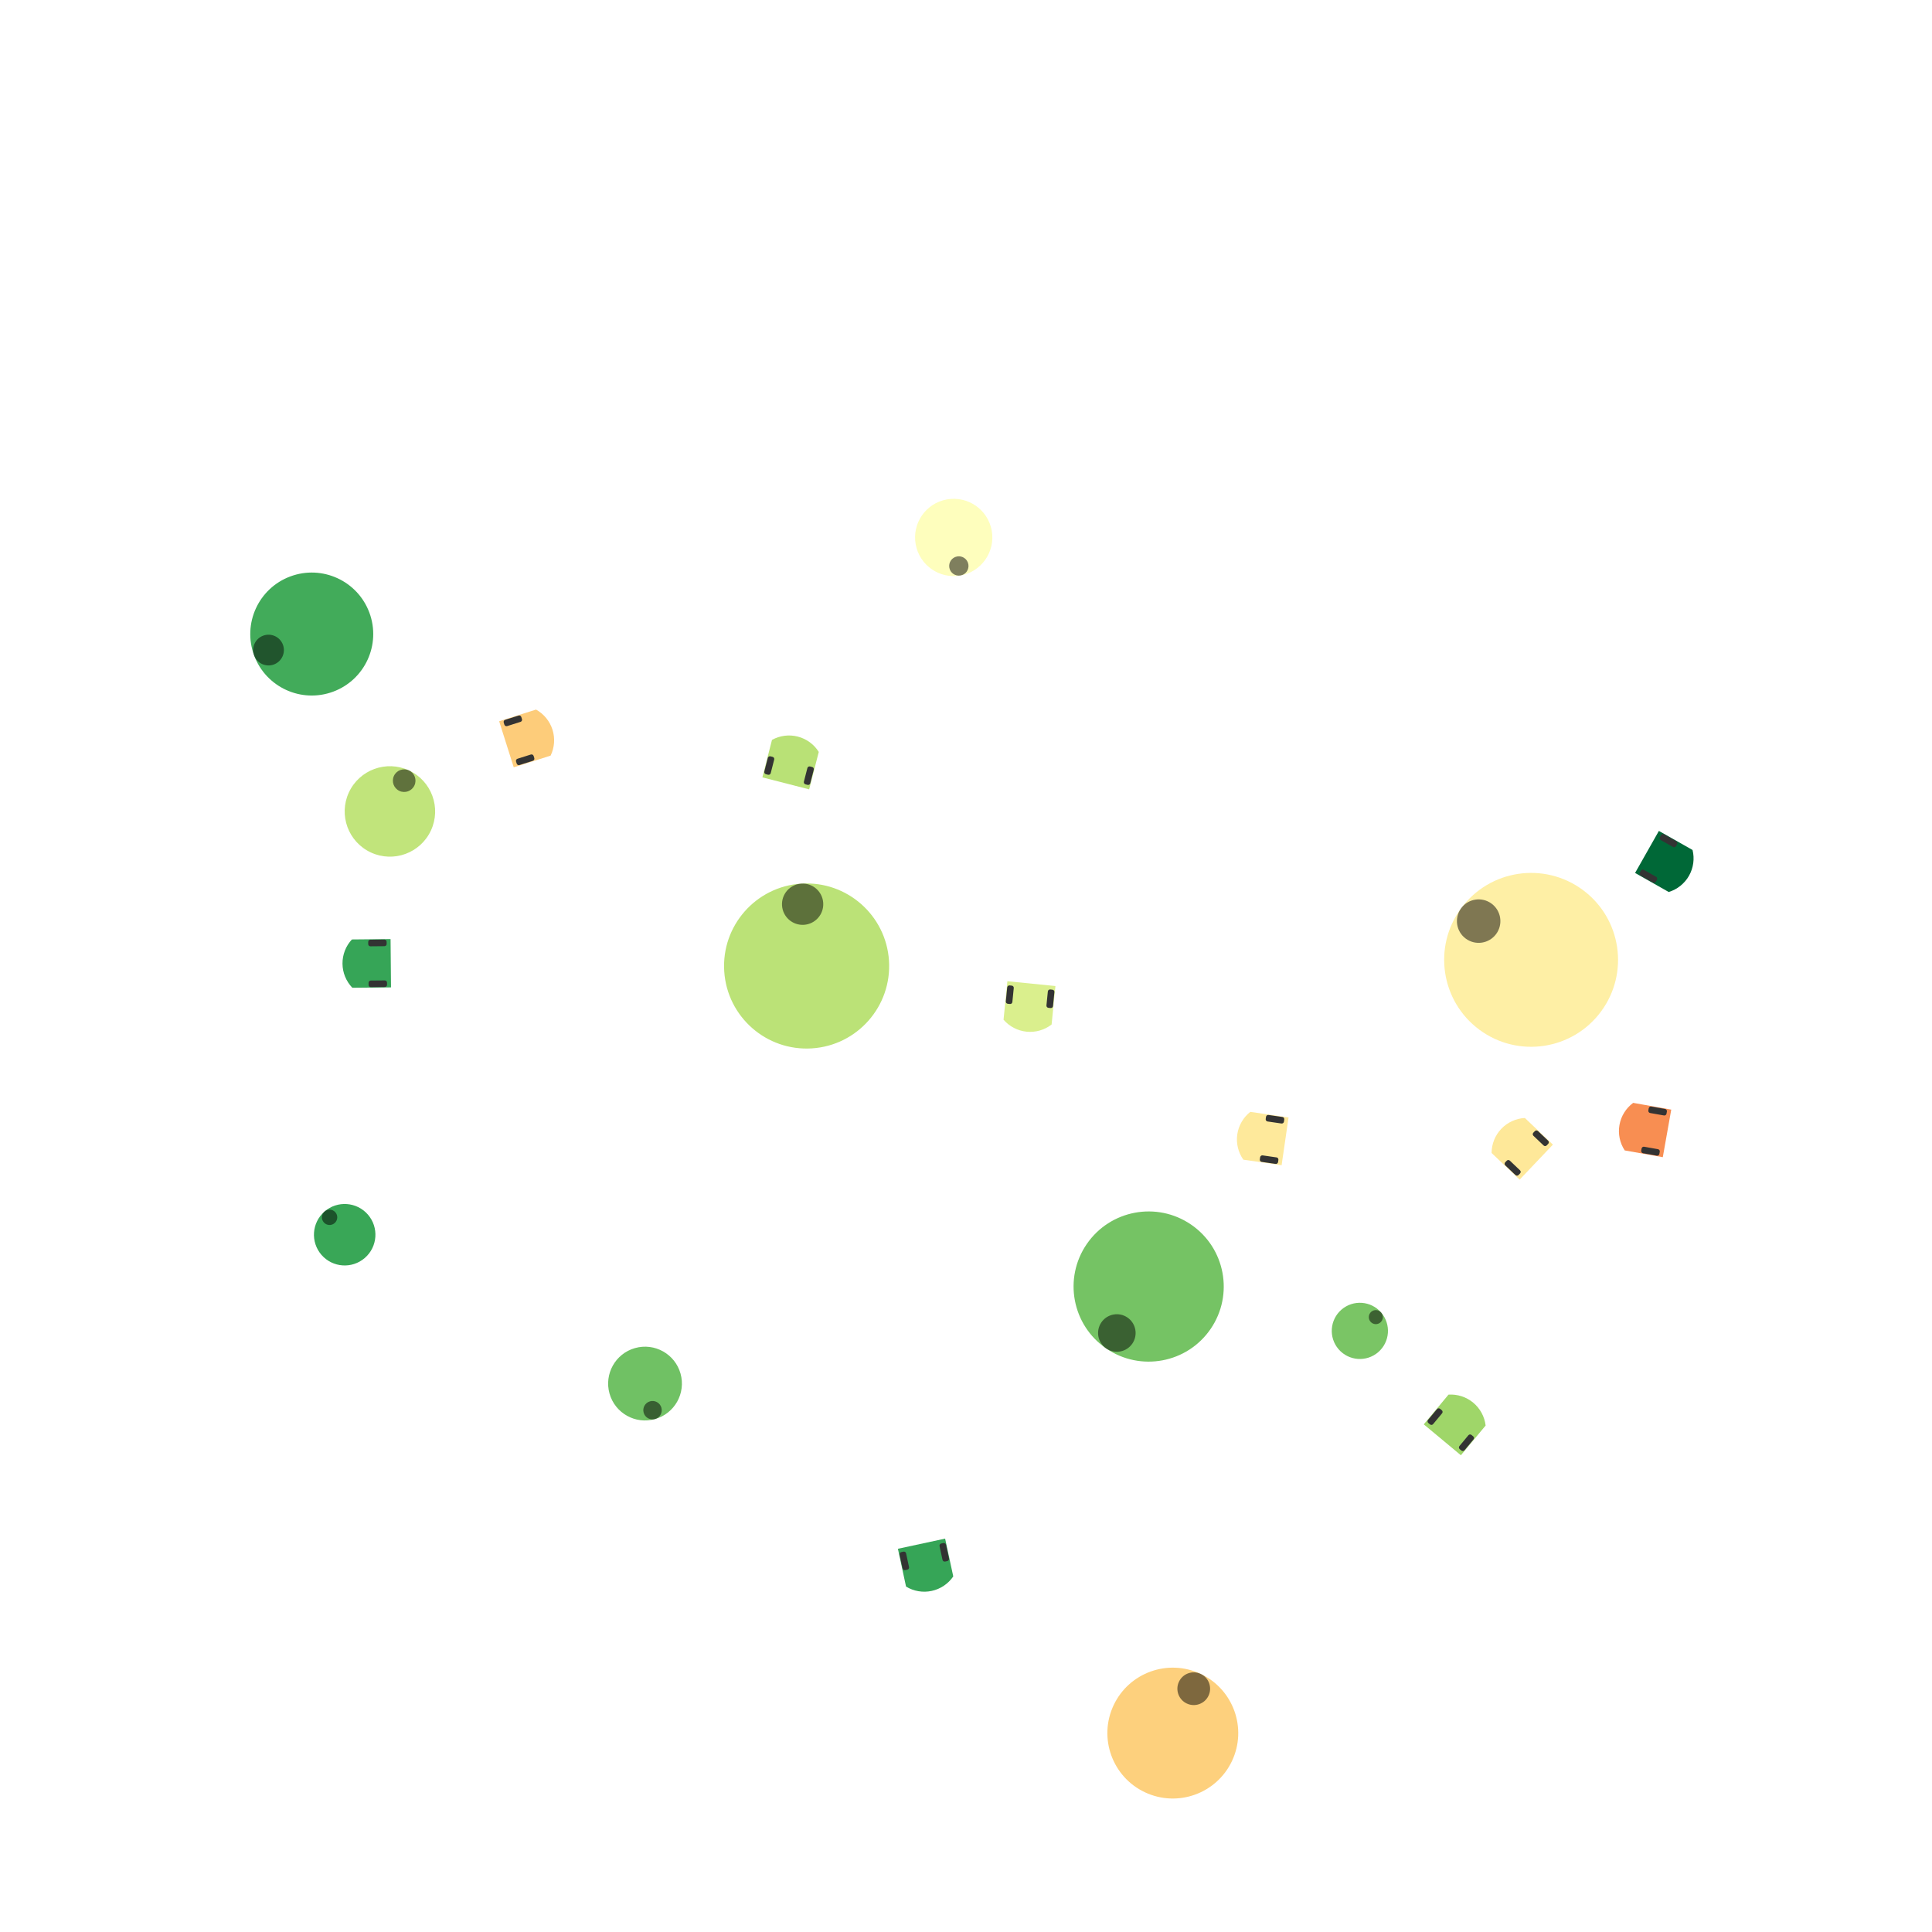
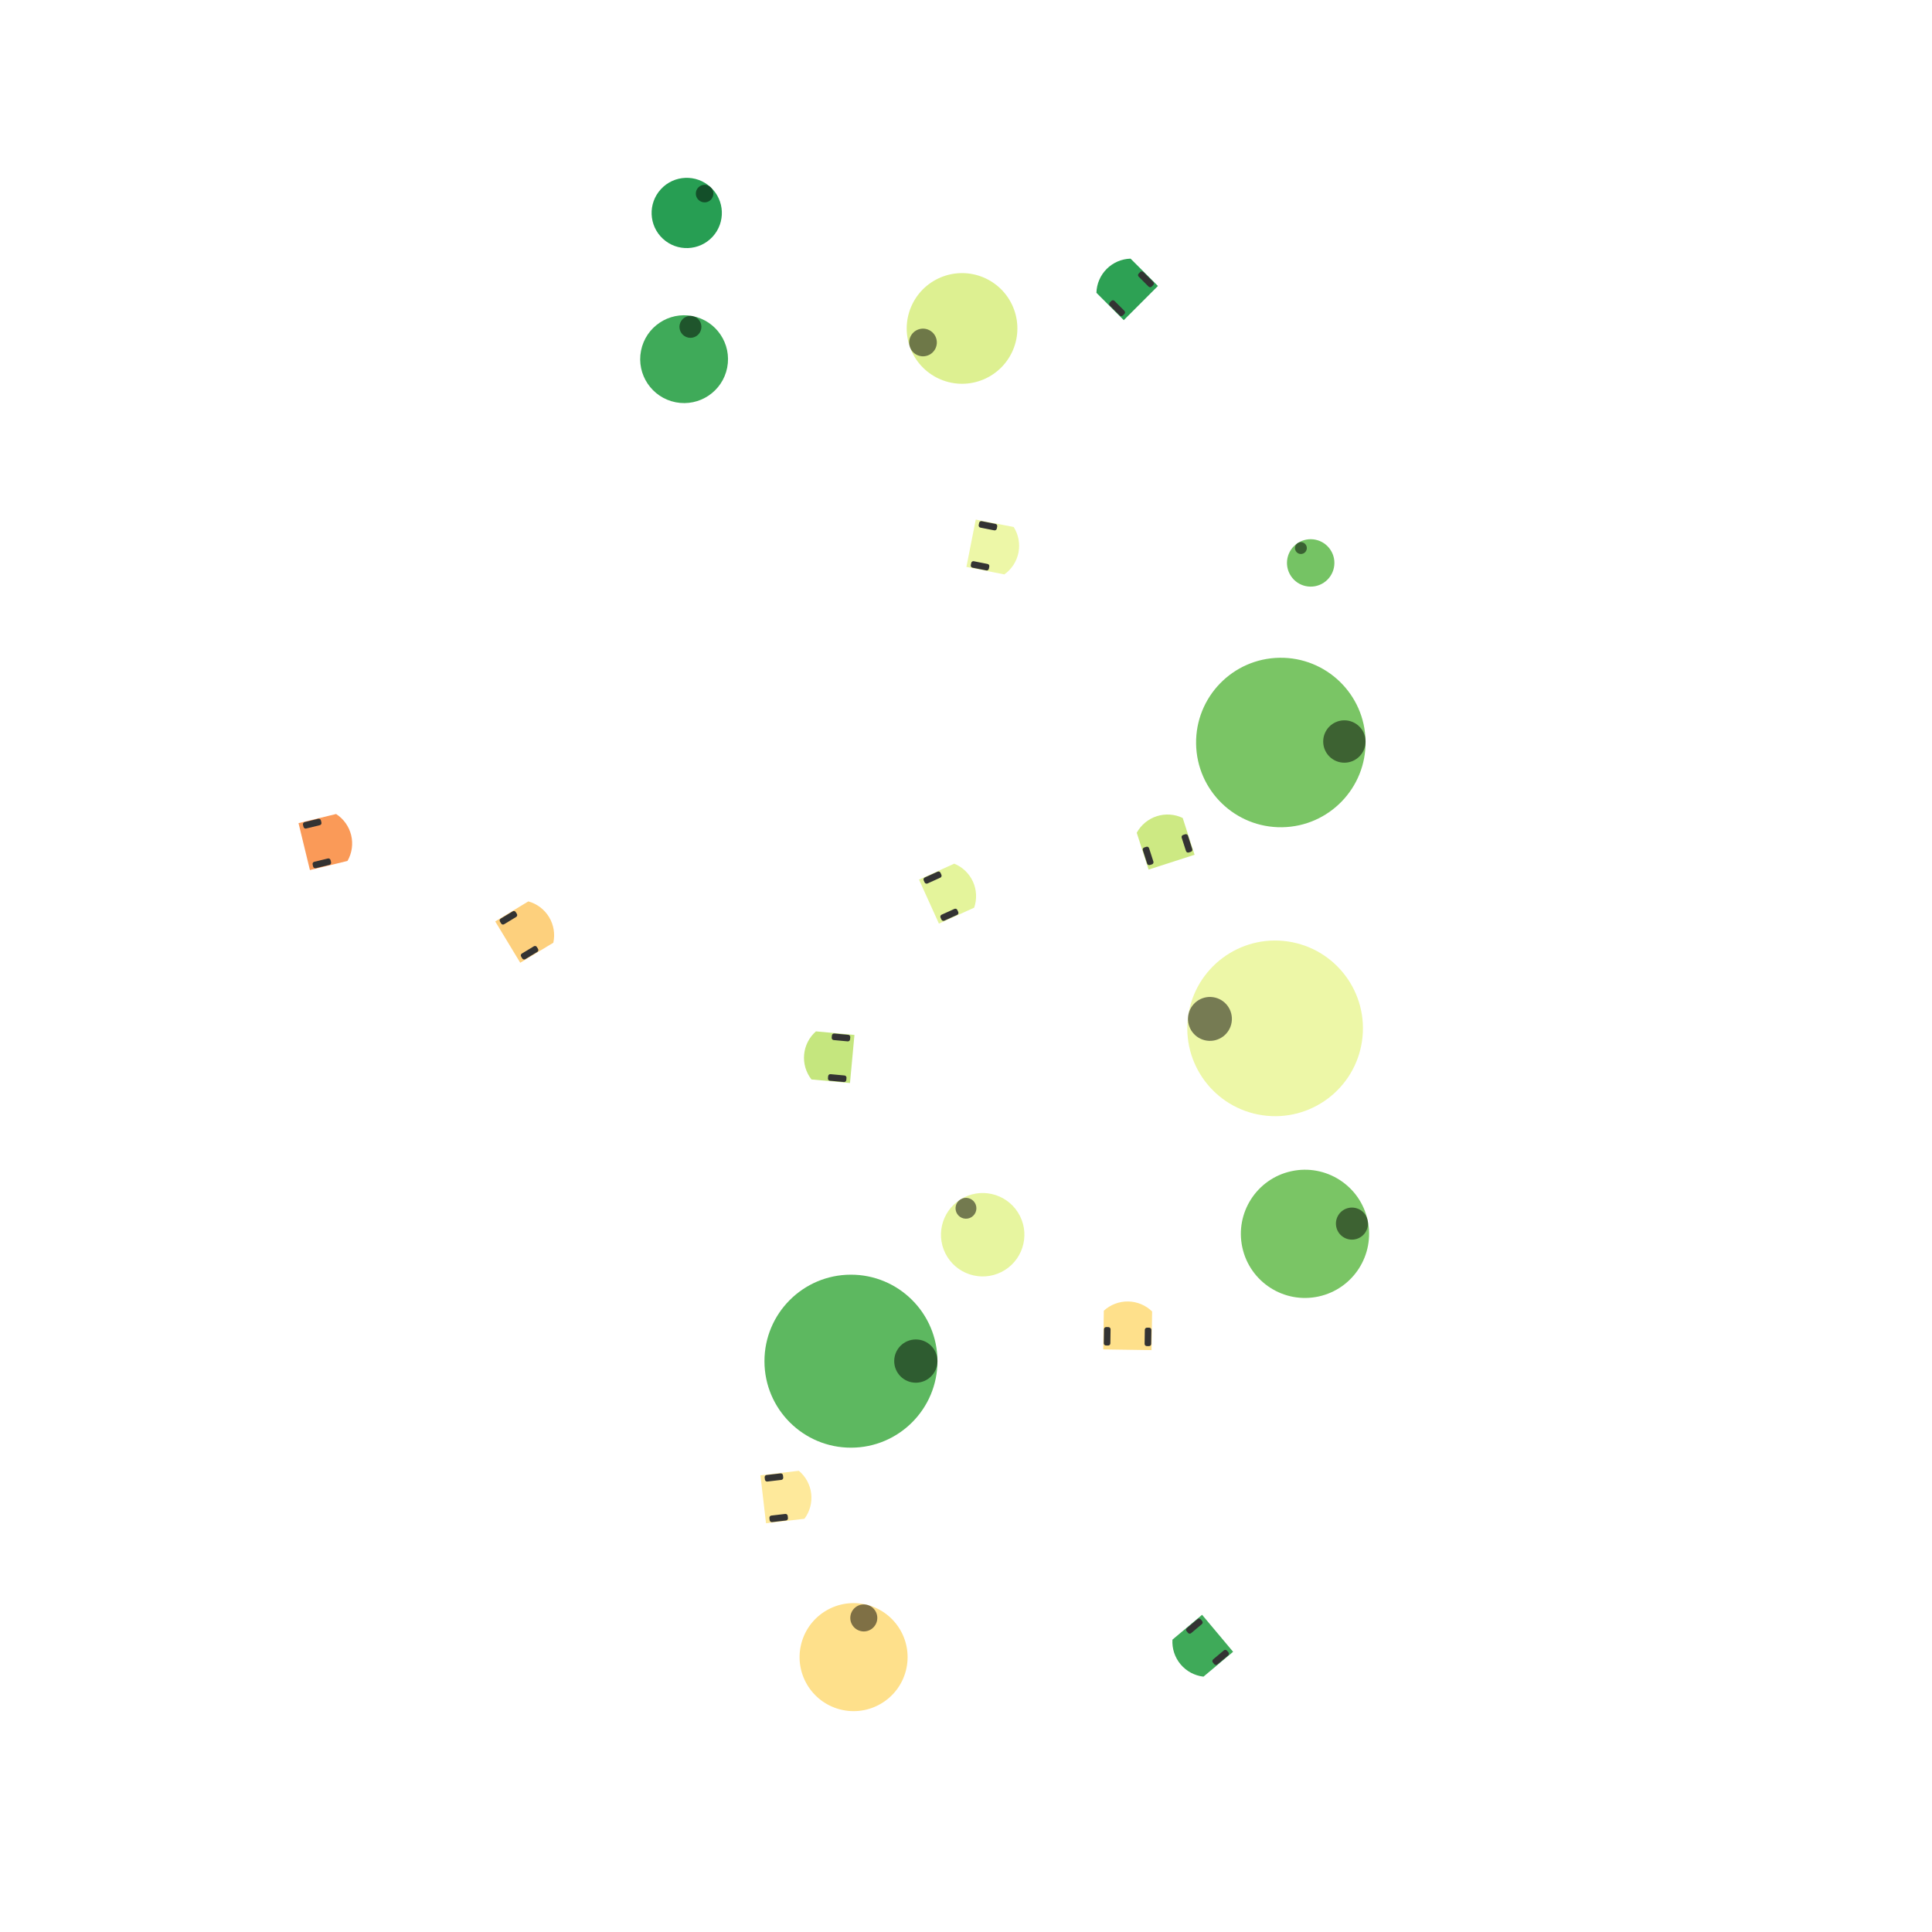
<svg xmlns="http://www.w3.org/2000/svg" xmlns:xlink="http://www.w3.org/1999/xlink" id="svg" version="1.1" width="300" height="300" viewBox="-2.2 -2.2 4.4 4.4">
  <defs>
    <g id="agent" r="1">
      <circle class="body" cx="0" cy="0" r="1" />
      <circle opacity="0.5" fill="black" cx="0.75" cy="0" r="0.25" />
    </g>
    <g id="thymio" transform="rotate(90) scale(0.125)">
      <path class="body" stroke="none" d="M -5.5 -5.806 L -5.5 3 L 5.5 3 L 5.5     -5.809 A 8 8 0 0 0 0 -8 A 8 8 0 0 0 -5.5 -5.806 z " />
      <rect style="fill:#333333;stroke:none" width="1.5" height="4.2" x="-5.4" y="-2.1" rx="0.5" />
      <rect style="fill:#333333;stroke:none" id="rect441" width="1.5" height="4.2" x="3.9" y="-2.1" rx="0.5" />
    </g>
    <g id="wheelchair" transform="scale(0.02) rotate(180) translate(-55,-173)">
      <path stroke="none" style="fill:#c8beb7" d="m 48.061,189.832 h -38.89 v -33.33 h 38.89 z" />
      <path stroke="none" style="fill:#080808;" d="m 81.383,148.527 v -4.117 -4.215 H 53.611 v 8.332 z" />
      <path stroke="none" style="fill:#080808;" d="m 81.383,204.067 v -4.117 -4.215 H 53.611 v 8.332 z" />
      <path stroke="none" class="body" d="m 92.497,199.914 h -50 v -55.56 h 50 z" />
      <path stroke="none" style="fill:#917c6f" d="m 92.497,199.913 v -2.771 -52.787 h -5.559 v 55.559 z" />
    </g>
    <g id="human" transform="scale(0.02) rotate(180) translate(-50,-175)">
      <g class="body" stroke="none">
        <ellipse cx="54.379" cy="172.973" rx="19.763" ry="43.397" />
        <ellipse cx="40.156" cy="134.798" rx="23.189" ry="6.962" />
        <ellipse cx="40.156" cy="211.149" rx="23.189" ry="6.962" />
      </g>
      <ellipse style="fill:#1a1a1a;opacity:0.5" cx="54.379" cy="172.901" rx="16.288" ry="16.635" />
    </g>
  </defs>
  <style>


/*svg{
  style=stroke-width: 0px;
}
*/
circle.obstacle{
  fill: gray; 
  stroke:none;
}
polyline.wall{
  stroke:black;
  stroke-width:0.01;
}

.shape {
  fill: none;
  stroke: black;
  stroke-width: 0.01;
  stroke-dasharray: 0.01;
}

.thymio {
  fill: #e6e6e6;
}

.human {
  fill: #666666;
}

.agent {
  fill: gray;
}

.wheelchair {
  fill: #483e37;
}

/*.body {
    all: inherit;
}
*/





svg {
   background-color: snow;
}

.grid {
  stroke: ;
  stroke-width: ;
}

</style>
  <g id="world" transform="scale(1, -1)">
-     <g id="19" class="agent" style="fill:#fdd07d" transform="translate(0.471, -1.747) rotate(-295.252)">
-       <use xlink:href="#agent" transform="scale(0.149, 0.149)" />
+     <g id="19" class="agent" style="fill:#fee08b" transform="translate(-0.256, -1.574) rotate(75.404)">
+       <use xlink:href="#agent" transform="scale(0.123, 0.123)" />
    </g>
-     <g id="3" class="thymio" style="fill:#36a557" transform="translate(-0.095, -1.345) rotate(-77.847)">
+     <g id="3" class="thymio" style="fill:#3faa59" transform="translate(0.55, -1.539) rotate(-140.004)">
      <use xlink:href="#thymio" transform="scale(0.08, 0.08)" />
    </g>
-     <g id="4" class="thymio" style="fill:#9fd669" transform="translate(1.104, -1.056) rotate(50.229)">
+     <g id="0" class="thymio" style="fill:#fee99b" transform="translate(-0.432, -1.211) rotate(6.65)">
      <use xlink:href="#thymio" transform="scale(0.08, 0.08)" />
    </g>
-     <g id="15" class="agent" style="fill:#70c164" transform="translate(-0.731, -0.951) rotate(-74.251)">
-       <use xlink:href="#agent" transform="scale(0.084, 0.084)" />
+     <g id="11" class="agent" style="fill:#5db860" transform="translate(-0.262, -0.9) rotate(0.09)">
+       <use xlink:href="#agent" transform="scale(0.197, 0.197)" />
    </g>
-     <g id="12" class="agent" style="fill:#7ac565" transform="translate(0.897, -0.831) rotate(40.783)">
-       <use xlink:href="#agent" transform="scale(0.064, 0.064)" />
-     </g>
-     <g id="11" class="agent" style="fill:#75c364" transform="translate(0.416, -0.73) rotate(-124.399)">
-       <use xlink:href="#agent" transform="scale(0.171, 0.171)" />
-     </g>
-     <g id="17" class="agent" style="fill:#39a757" transform="translate(-1.415, -0.612) rotate(130.953)">
-       <use xlink:href="#agent" transform="scale(0.07, 0.07)" />
-     </g>
-     <g id="2" class="thymio" style="fill:#fee899" transform="translate(1.277, -0.426) rotate(136.456)">
+     <g id="7" class="thymio" style="fill:#fee08b" transform="translate(0.368, -0.844) rotate(89.158)">
      <use xlink:href="#thymio" transform="scale(0.08, 0.08)" />
    </g>
-     <g id="1" class="thymio" style="fill:#fee99b" transform="translate(0.697, -0.395) rotate(171.733)">
+     <g id="15" class="agent" style="fill:#e7f59f" transform="translate(0.038, -0.612) rotate(122.292)">
+       <use xlink:href="#agent" transform="scale(0.095, 0.095)" />
+     </g>
+     <g id="12" class="agent" style="fill:#7ac565" transform="translate(0.772, -0.61) rotate(12.299)">
+       <use xlink:href="#agent" transform="scale(0.146, 0.146)" />
+     </g>
+     <g id="9" class="thymio" style="fill:#c5e67e" transform="translate(-0.289, -0.209) rotate(174.709)">
      <use xlink:href="#thymio" transform="scale(0.08, 0.08)" />
    </g>
-     <g id="8" class="thymio" style="fill:#f88e52" transform="translate(1.567, -0.376) rotate(169.937)">
+     <g id="17" class="agent" style="fill:#edf7a7" transform="translate(0.704, -0.142) rotate(171.756)">
+       <use xlink:href="#agent" transform="scale(0.2, 0.2)" />
+     </g>
+     <g id="1" class="thymio" style="fill:#fdd07d" transform="translate(-1.018, 0.07) rotate(31.168)">
      <use xlink:href="#thymio" transform="scale(0.08, 0.08)" />
    </g>
-     <g id="7" class="thymio" style="fill:#daef8d" transform="translate(0.146, -0.07) rotate(-95.703)">
+     <g id="8" class="thymio" style="fill:#e4f49b" transform="translate(-0.057, 0.159) rotate(24.352)">
      <use xlink:href="#thymio" transform="scale(0.08, 0.08)" />
    </g>
-     <g id="18" class="agent" style="fill:#bbe277" transform="translate(-0.363, -0.0) rotate(93.687)">
-       <use xlink:href="#agent" transform="scale(0.188, 0.188)" />
-     </g>
-     <g id="5" class="thymio" style="fill:#36a557" transform="translate(-1.34, 0.006) rotate(-179.47)">
+     <g id="6" class="thymio" style="fill:#cde983" transform="translate(0.459, 0.265) rotate(107.865)">
      <use xlink:href="#thymio" transform="scale(0.08, 0.08)" />
    </g>
-     <g id="16" class="agent" style="fill:#feefa5" transform="translate(1.287, 0.014) rotate(143.557)">
-       <use xlink:href="#agent" transform="scale(0.198, 0.198)" />
-     </g>
-     <g id="0" class="thymio" style="fill:#006837" transform="translate(1.577, 0.245) rotate(-29.534)">
+     <g id="5" class="thymio" style="fill:#fa9a58" transform="translate(-1.478, 0.279) rotate(13.654)">
      <use xlink:href="#thymio" transform="scale(0.08, 0.08)" />
    </g>
-     <g id="10" class="agent" style="fill:#c1e47b" transform="translate(-1.312, 0.352) rotate(65.125)">
-       <use xlink:href="#agent" transform="scale(0.103, 0.103)" />
+     <g id="16" class="agent" style="fill:#7ac565" transform="translate(0.717, 0.509) rotate(0.892)">
+       <use xlink:href="#agent" transform="scale(0.193, 0.193)" />
    </g>
-     <g id="6" class="thymio" style="fill:#b9e176" transform="translate(-0.403, 0.445) rotate(75.618)">
+     <g id="14" class="agent" style="fill:#75c364" transform="translate(0.785, 0.918) rotate(123.384)">
+       <use xlink:href="#agent" transform="scale(0.054, 0.054)" />
+     </g>
+     <g id="4" class="thymio" style="fill:#edf7a7" transform="translate(0.041, 0.957) rotate(-11.169)">
      <use xlink:href="#thymio" transform="scale(0.08, 0.08)" />
    </g>
-     <g id="9" class="thymio" style="fill:#fdcc7a" transform="translate(-1.018, 0.514) rotate(17.565)">
+     <g id="18" class="agent" style="fill:#3faa59" transform="translate(-0.642, 1.382) rotate(78.92)">
+       <use xlink:href="#agent" transform="scale(0.1, 0.1)" />
+     </g>
+     <g id="13" class="agent" style="fill:#ddf091" transform="translate(-0.009, 1.452) rotate(-160.226)">
+       <use xlink:href="#agent" transform="scale(0.126, 0.126)" />
+     </g>
+     <g id="2" class="thymio" style="fill:#2da154" transform="translate(0.377, 1.531) rotate(135.027)">
      <use xlink:href="#thymio" transform="scale(0.08, 0.08)" />
    </g>
-     <g id="13" class="agent" style="fill:#42ab5a" transform="translate(-1.49, 0.756) rotate(-159.662)">
-       <use xlink:href="#agent" transform="scale(0.14, 0.14)" />
-     </g>
-     <g id="14" class="agent" style="fill:#fefebd" transform="translate(-0.028, 0.976) rotate(-79.789)">
-       <use xlink:href="#agent" transform="scale(0.088, 0.088)" />
+     <g id="10" class="agent" style="fill:#279e53" transform="translate(-0.636, 1.715) rotate(47.321)">
+       <use xlink:href="#agent" transform="scale(0.08, 0.08)" />
    </g>
  </g>
</svg>
